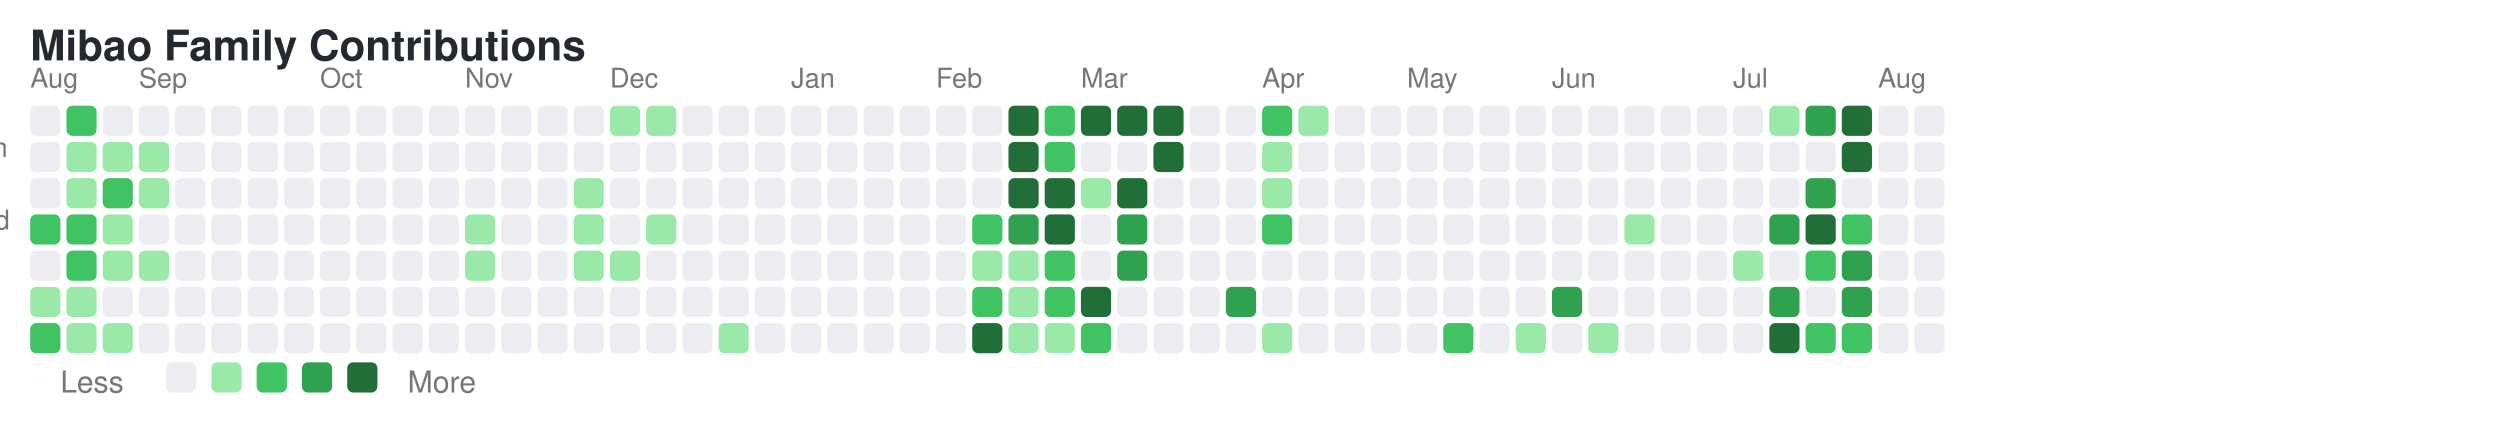
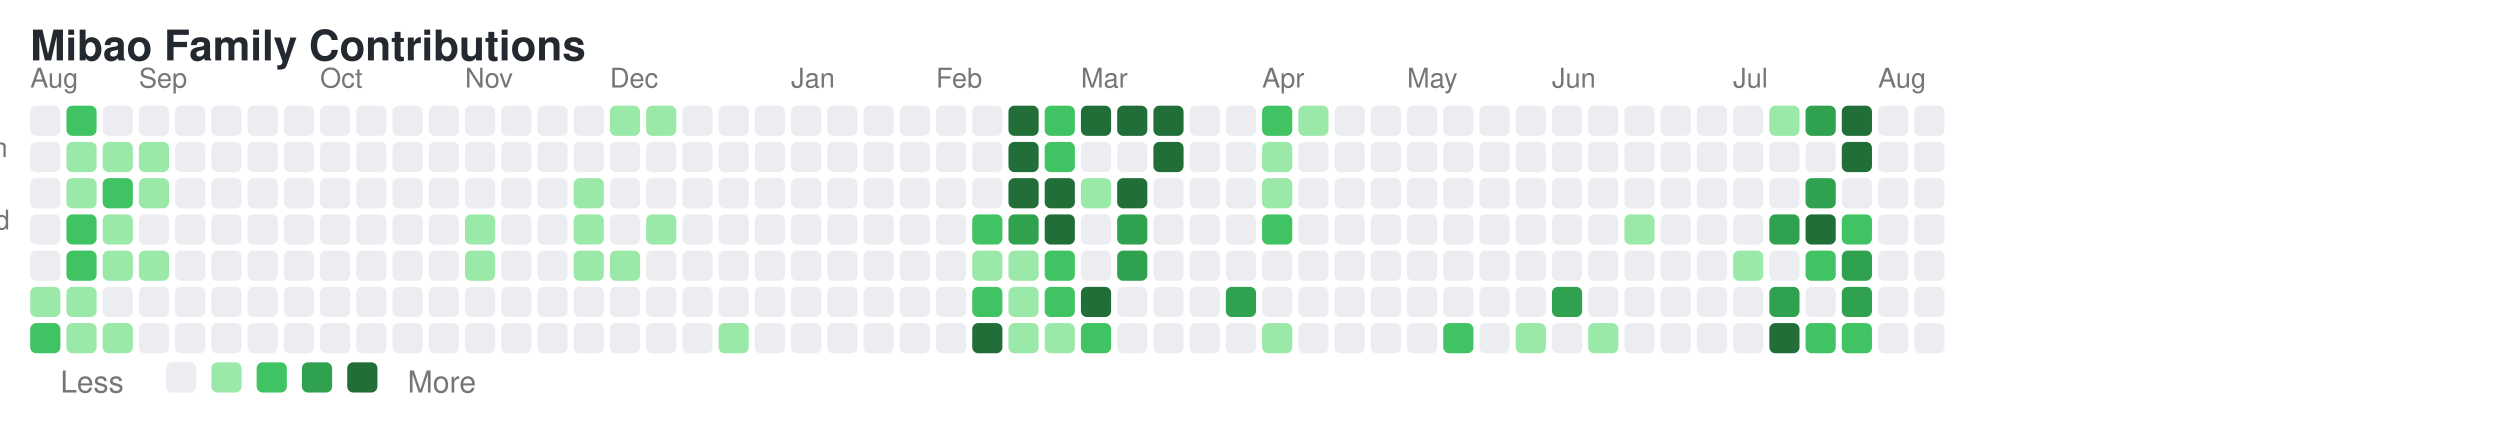
<svg xmlns="http://www.w3.org/2000/svg" width="828" height="140">
  <text x="10" y="20" font-family="-apple-system, BlinkMacSystemFont, Segoe UI, Helvetica, Arial, sans-serif" font-size="14" font-weight="600" fill="#24292f">Mibao Family Contributions</text>
  <g transform="translate(10, 35)">
    <text x="0" y="-6" font-family="-apple-system, BlinkMacSystemFont, Segoe UI, Helvetica, Arial, sans-serif" font-size="9" fill="#767676">Aug</text>
    <text x="36" y="-6" font-family="-apple-system, BlinkMacSystemFont, Segoe UI, Helvetica, Arial, sans-serif" font-size="9" fill="#767676">Sep</text>
    <text x="96" y="-6" font-family="-apple-system, BlinkMacSystemFont, Segoe UI, Helvetica, Arial, sans-serif" font-size="9" fill="#767676">Oct</text>
    <text x="144" y="-6" font-family="-apple-system, BlinkMacSystemFont, Segoe UI, Helvetica, Arial, sans-serif" font-size="9" fill="#767676">Nov</text>
    <text x="192" y="-6" font-family="-apple-system, BlinkMacSystemFont, Segoe UI, Helvetica, Arial, sans-serif" font-size="9" fill="#767676">Dec</text>
    <text x="252" y="-6" font-family="-apple-system, BlinkMacSystemFont, Segoe UI, Helvetica, Arial, sans-serif" font-size="9" fill="#767676">Jan</text>
    <text x="300" y="-6" font-family="-apple-system, BlinkMacSystemFont, Segoe UI, Helvetica, Arial, sans-serif" font-size="9" fill="#767676">Feb</text>
    <text x="348" y="-6" font-family="-apple-system, BlinkMacSystemFont, Segoe UI, Helvetica, Arial, sans-serif" font-size="9" fill="#767676">Mar</text>
    <text x="408" y="-6" font-family="-apple-system, BlinkMacSystemFont, Segoe UI, Helvetica, Arial, sans-serif" font-size="9" fill="#767676">Apr</text>
    <text x="456" y="-6" font-family="-apple-system, BlinkMacSystemFont, Segoe UI, Helvetica, Arial, sans-serif" font-size="9" fill="#767676">May</text>
    <text x="504" y="-6" font-family="-apple-system, BlinkMacSystemFont, Segoe UI, Helvetica, Arial, sans-serif" font-size="9" fill="#767676">Jun</text>
    <text x="564" y="-6" font-family="-apple-system, BlinkMacSystemFont, Segoe UI, Helvetica, Arial, sans-serif" font-size="9" fill="#767676">Jul</text>
    <text x="612" y="-6" font-family="-apple-system, BlinkMacSystemFont, Segoe UI, Helvetica, Arial, sans-serif" font-size="9" fill="#767676">Aug</text>
    <text x="-25" y="17.0" font-family="-apple-system, BlinkMacSystemFont, Segoe UI, Helvetica, Arial, sans-serif" font-size="9" fill="#767676">Mon</text>
    <text x="-25" y="41.0" font-family="-apple-system, BlinkMacSystemFont, Segoe UI, Helvetica, Arial, sans-serif" font-size="9" fill="#767676">Wed</text>
    <text x="-25" y="65.0" font-family="-apple-system, BlinkMacSystemFont, Segoe UI, Helvetica, Arial, sans-serif" font-size="9" fill="#767676">Fri</text>
    <rect x="0" y="0" width="10" height="10" fill="#ebedf0" rx="2" />
    <rect x="0" y="12" width="10" height="10" fill="#ebedf0" rx="2" />
    <rect x="0" y="24" width="10" height="10" fill="#ebedf0" rx="2" />
-     <rect x="0" y="36" width="10" height="10" fill="#40c463" rx="2" />
+     <rect x="0" y="36" width="10" height="10" fill="#ebedf0" rx="2" />
    <rect x="0" y="48" width="10" height="10" fill="#ebedf0" rx="2" />
    <rect x="0" y="60" width="10" height="10" fill="#9be9a8" rx="2" />
    <rect x="0" y="72" width="10" height="10" fill="#40c463" rx="2" />
    <rect x="12" y="0" width="10" height="10" fill="#40c463" rx="2" />
    <rect x="12" y="12" width="10" height="10" fill="#9be9a8" rx="2" />
    <rect x="12" y="24" width="10" height="10" fill="#9be9a8" rx="2" />
    <rect x="12" y="36" width="10" height="10" fill="#40c463" rx="2" />
    <rect x="12" y="48" width="10" height="10" fill="#40c463" rx="2" />
    <rect x="12" y="60" width="10" height="10" fill="#9be9a8" rx="2" />
    <rect x="12" y="72" width="10" height="10" fill="#9be9a8" rx="2" />
    <rect x="24" y="0" width="10" height="10" fill="#ebedf0" rx="2" />
    <rect x="24" y="12" width="10" height="10" fill="#9be9a8" rx="2" />
    <rect x="24" y="24" width="10" height="10" fill="#40c463" rx="2" />
    <rect x="24" y="36" width="10" height="10" fill="#9be9a8" rx="2" />
    <rect x="24" y="48" width="10" height="10" fill="#9be9a8" rx="2" />
    <rect x="24" y="60" width="10" height="10" fill="#ebedf0" rx="2" />
    <rect x="24" y="72" width="10" height="10" fill="#9be9a8" rx="2" />
    <rect x="36" y="0" width="10" height="10" fill="#ebedf0" rx="2" />
    <rect x="36" y="12" width="10" height="10" fill="#9be9a8" rx="2" />
    <rect x="36" y="24" width="10" height="10" fill="#9be9a8" rx="2" />
    <rect x="36" y="36" width="10" height="10" fill="#ebedf0" rx="2" />
    <rect x="36" y="48" width="10" height="10" fill="#9be9a8" rx="2" />
    <rect x="36" y="60" width="10" height="10" fill="#ebedf0" rx="2" />
    <rect x="36" y="72" width="10" height="10" fill="#ebedf0" rx="2" />
    <rect x="48" y="0" width="10" height="10" fill="#ebedf0" rx="2" />
    <rect x="48" y="12" width="10" height="10" fill="#ebedf0" rx="2" />
    <rect x="48" y="24" width="10" height="10" fill="#ebedf0" rx="2" />
    <rect x="48" y="36" width="10" height="10" fill="#ebedf0" rx="2" />
    <rect x="48" y="48" width="10" height="10" fill="#ebedf0" rx="2" />
    <rect x="48" y="60" width="10" height="10" fill="#ebedf0" rx="2" />
    <rect x="48" y="72" width="10" height="10" fill="#ebedf0" rx="2" />
    <rect x="60" y="0" width="10" height="10" fill="#ebedf0" rx="2" />
    <rect x="60" y="12" width="10" height="10" fill="#ebedf0" rx="2" />
    <rect x="60" y="24" width="10" height="10" fill="#ebedf0" rx="2" />
    <rect x="60" y="36" width="10" height="10" fill="#ebedf0" rx="2" />
    <rect x="60" y="48" width="10" height="10" fill="#ebedf0" rx="2" />
    <rect x="60" y="60" width="10" height="10" fill="#ebedf0" rx="2" />
    <rect x="60" y="72" width="10" height="10" fill="#ebedf0" rx="2" />
    <rect x="72" y="0" width="10" height="10" fill="#ebedf0" rx="2" />
    <rect x="72" y="12" width="10" height="10" fill="#ebedf0" rx="2" />
    <rect x="72" y="24" width="10" height="10" fill="#ebedf0" rx="2" />
    <rect x="72" y="36" width="10" height="10" fill="#ebedf0" rx="2" />
    <rect x="72" y="48" width="10" height="10" fill="#ebedf0" rx="2" />
    <rect x="72" y="60" width="10" height="10" fill="#ebedf0" rx="2" />
    <rect x="72" y="72" width="10" height="10" fill="#ebedf0" rx="2" />
    <rect x="84" y="0" width="10" height="10" fill="#ebedf0" rx="2" />
    <rect x="84" y="12" width="10" height="10" fill="#ebedf0" rx="2" />
    <rect x="84" y="24" width="10" height="10" fill="#ebedf0" rx="2" />
    <rect x="84" y="36" width="10" height="10" fill="#ebedf0" rx="2" />
    <rect x="84" y="48" width="10" height="10" fill="#ebedf0" rx="2" />
    <rect x="84" y="60" width="10" height="10" fill="#ebedf0" rx="2" />
    <rect x="84" y="72" width="10" height="10" fill="#ebedf0" rx="2" />
    <rect x="96" y="0" width="10" height="10" fill="#ebedf0" rx="2" />
    <rect x="96" y="12" width="10" height="10" fill="#ebedf0" rx="2" />
    <rect x="96" y="24" width="10" height="10" fill="#ebedf0" rx="2" />
    <rect x="96" y="36" width="10" height="10" fill="#ebedf0" rx="2" />
    <rect x="96" y="48" width="10" height="10" fill="#ebedf0" rx="2" />
    <rect x="96" y="60" width="10" height="10" fill="#ebedf0" rx="2" />
    <rect x="96" y="72" width="10" height="10" fill="#ebedf0" rx="2" />
    <rect x="108" y="0" width="10" height="10" fill="#ebedf0" rx="2" />
    <rect x="108" y="12" width="10" height="10" fill="#ebedf0" rx="2" />
    <rect x="108" y="24" width="10" height="10" fill="#ebedf0" rx="2" />
    <rect x="108" y="36" width="10" height="10" fill="#ebedf0" rx="2" />
    <rect x="108" y="48" width="10" height="10" fill="#ebedf0" rx="2" />
    <rect x="108" y="60" width="10" height="10" fill="#ebedf0" rx="2" />
    <rect x="108" y="72" width="10" height="10" fill="#ebedf0" rx="2" />
    <rect x="120" y="0" width="10" height="10" fill="#ebedf0" rx="2" />
    <rect x="120" y="12" width="10" height="10" fill="#ebedf0" rx="2" />
    <rect x="120" y="24" width="10" height="10" fill="#ebedf0" rx="2" />
    <rect x="120" y="36" width="10" height="10" fill="#ebedf0" rx="2" />
    <rect x="120" y="48" width="10" height="10" fill="#ebedf0" rx="2" />
    <rect x="120" y="60" width="10" height="10" fill="#ebedf0" rx="2" />
    <rect x="120" y="72" width="10" height="10" fill="#ebedf0" rx="2" />
    <rect x="132" y="0" width="10" height="10" fill="#ebedf0" rx="2" />
    <rect x="132" y="12" width="10" height="10" fill="#ebedf0" rx="2" />
    <rect x="132" y="24" width="10" height="10" fill="#ebedf0" rx="2" />
    <rect x="132" y="36" width="10" height="10" fill="#ebedf0" rx="2" />
    <rect x="132" y="48" width="10" height="10" fill="#ebedf0" rx="2" />
    <rect x="132" y="60" width="10" height="10" fill="#ebedf0" rx="2" />
    <rect x="132" y="72" width="10" height="10" fill="#ebedf0" rx="2" />
    <rect x="144" y="0" width="10" height="10" fill="#ebedf0" rx="2" />
    <rect x="144" y="12" width="10" height="10" fill="#ebedf0" rx="2" />
    <rect x="144" y="24" width="10" height="10" fill="#ebedf0" rx="2" />
    <rect x="144" y="36" width="10" height="10" fill="#9be9a8" rx="2" />
    <rect x="144" y="48" width="10" height="10" fill="#9be9a8" rx="2" />
    <rect x="144" y="60" width="10" height="10" fill="#ebedf0" rx="2" />
    <rect x="144" y="72" width="10" height="10" fill="#ebedf0" rx="2" />
    <rect x="156" y="0" width="10" height="10" fill="#ebedf0" rx="2" />
    <rect x="156" y="12" width="10" height="10" fill="#ebedf0" rx="2" />
    <rect x="156" y="24" width="10" height="10" fill="#ebedf0" rx="2" />
    <rect x="156" y="36" width="10" height="10" fill="#ebedf0" rx="2" />
    <rect x="156" y="48" width="10" height="10" fill="#ebedf0" rx="2" />
    <rect x="156" y="60" width="10" height="10" fill="#ebedf0" rx="2" />
    <rect x="156" y="72" width="10" height="10" fill="#ebedf0" rx="2" />
    <rect x="168" y="0" width="10" height="10" fill="#ebedf0" rx="2" />
    <rect x="168" y="12" width="10" height="10" fill="#ebedf0" rx="2" />
    <rect x="168" y="24" width="10" height="10" fill="#ebedf0" rx="2" />
    <rect x="168" y="36" width="10" height="10" fill="#ebedf0" rx="2" />
    <rect x="168" y="48" width="10" height="10" fill="#ebedf0" rx="2" />
    <rect x="168" y="60" width="10" height="10" fill="#ebedf0" rx="2" />
    <rect x="168" y="72" width="10" height="10" fill="#ebedf0" rx="2" />
    <rect x="180" y="0" width="10" height="10" fill="#ebedf0" rx="2" />
    <rect x="180" y="12" width="10" height="10" fill="#ebedf0" rx="2" />
    <rect x="180" y="24" width="10" height="10" fill="#9be9a8" rx="2" />
    <rect x="180" y="36" width="10" height="10" fill="#9be9a8" rx="2" />
    <rect x="180" y="48" width="10" height="10" fill="#9be9a8" rx="2" />
    <rect x="180" y="60" width="10" height="10" fill="#ebedf0" rx="2" />
    <rect x="180" y="72" width="10" height="10" fill="#ebedf0" rx="2" />
    <rect x="192" y="0" width="10" height="10" fill="#9be9a8" rx="2" />
    <rect x="192" y="12" width="10" height="10" fill="#ebedf0" rx="2" />
    <rect x="192" y="24" width="10" height="10" fill="#ebedf0" rx="2" />
    <rect x="192" y="36" width="10" height="10" fill="#ebedf0" rx="2" />
    <rect x="192" y="48" width="10" height="10" fill="#9be9a8" rx="2" />
    <rect x="192" y="60" width="10" height="10" fill="#ebedf0" rx="2" />
    <rect x="192" y="72" width="10" height="10" fill="#ebedf0" rx="2" />
    <rect x="204" y="0" width="10" height="10" fill="#9be9a8" rx="2" />
    <rect x="204" y="12" width="10" height="10" fill="#ebedf0" rx="2" />
    <rect x="204" y="24" width="10" height="10" fill="#ebedf0" rx="2" />
    <rect x="204" y="36" width="10" height="10" fill="#9be9a8" rx="2" />
    <rect x="204" y="48" width="10" height="10" fill="#ebedf0" rx="2" />
    <rect x="204" y="60" width="10" height="10" fill="#ebedf0" rx="2" />
    <rect x="204" y="72" width="10" height="10" fill="#ebedf0" rx="2" />
    <rect x="216" y="0" width="10" height="10" fill="#ebedf0" rx="2" />
    <rect x="216" y="12" width="10" height="10" fill="#ebedf0" rx="2" />
    <rect x="216" y="24" width="10" height="10" fill="#ebedf0" rx="2" />
    <rect x="216" y="36" width="10" height="10" fill="#ebedf0" rx="2" />
    <rect x="216" y="48" width="10" height="10" fill="#ebedf0" rx="2" />
    <rect x="216" y="60" width="10" height="10" fill="#ebedf0" rx="2" />
    <rect x="216" y="72" width="10" height="10" fill="#ebedf0" rx="2" />
    <rect x="228" y="0" width="10" height="10" fill="#ebedf0" rx="2" />
    <rect x="228" y="12" width="10" height="10" fill="#ebedf0" rx="2" />
    <rect x="228" y="24" width="10" height="10" fill="#ebedf0" rx="2" />
    <rect x="228" y="36" width="10" height="10" fill="#ebedf0" rx="2" />
    <rect x="228" y="48" width="10" height="10" fill="#ebedf0" rx="2" />
    <rect x="228" y="60" width="10" height="10" fill="#ebedf0" rx="2" />
    <rect x="228" y="72" width="10" height="10" fill="#9be9a8" rx="2" />
    <rect x="240" y="0" width="10" height="10" fill="#ebedf0" rx="2" />
    <rect x="240" y="12" width="10" height="10" fill="#ebedf0" rx="2" />
    <rect x="240" y="24" width="10" height="10" fill="#ebedf0" rx="2" />
    <rect x="240" y="36" width="10" height="10" fill="#ebedf0" rx="2" />
    <rect x="240" y="48" width="10" height="10" fill="#ebedf0" rx="2" />
    <rect x="240" y="60" width="10" height="10" fill="#ebedf0" rx="2" />
    <rect x="240" y="72" width="10" height="10" fill="#ebedf0" rx="2" />
    <rect x="252" y="0" width="10" height="10" fill="#ebedf0" rx="2" />
    <rect x="252" y="12" width="10" height="10" fill="#ebedf0" rx="2" />
    <rect x="252" y="24" width="10" height="10" fill="#ebedf0" rx="2" />
    <rect x="252" y="36" width="10" height="10" fill="#ebedf0" rx="2" />
    <rect x="252" y="48" width="10" height="10" fill="#ebedf0" rx="2" />
    <rect x="252" y="60" width="10" height="10" fill="#ebedf0" rx="2" />
    <rect x="252" y="72" width="10" height="10" fill="#ebedf0" rx="2" />
    <rect x="264" y="0" width="10" height="10" fill="#ebedf0" rx="2" />
    <rect x="264" y="12" width="10" height="10" fill="#ebedf0" rx="2" />
    <rect x="264" y="24" width="10" height="10" fill="#ebedf0" rx="2" />
    <rect x="264" y="36" width="10" height="10" fill="#ebedf0" rx="2" />
    <rect x="264" y="48" width="10" height="10" fill="#ebedf0" rx="2" />
    <rect x="264" y="60" width="10" height="10" fill="#ebedf0" rx="2" />
    <rect x="264" y="72" width="10" height="10" fill="#ebedf0" rx="2" />
    <rect x="276" y="0" width="10" height="10" fill="#ebedf0" rx="2" />
    <rect x="276" y="12" width="10" height="10" fill="#ebedf0" rx="2" />
    <rect x="276" y="24" width="10" height="10" fill="#ebedf0" rx="2" />
    <rect x="276" y="36" width="10" height="10" fill="#ebedf0" rx="2" />
    <rect x="276" y="48" width="10" height="10" fill="#ebedf0" rx="2" />
    <rect x="276" y="60" width="10" height="10" fill="#ebedf0" rx="2" />
    <rect x="276" y="72" width="10" height="10" fill="#ebedf0" rx="2" />
    <rect x="288" y="0" width="10" height="10" fill="#ebedf0" rx="2" />
    <rect x="288" y="12" width="10" height="10" fill="#ebedf0" rx="2" />
    <rect x="288" y="24" width="10" height="10" fill="#ebedf0" rx="2" />
    <rect x="288" y="36" width="10" height="10" fill="#ebedf0" rx="2" />
    <rect x="288" y="48" width="10" height="10" fill="#ebedf0" rx="2" />
    <rect x="288" y="60" width="10" height="10" fill="#ebedf0" rx="2" />
    <rect x="288" y="72" width="10" height="10" fill="#ebedf0" rx="2" />
    <rect x="300" y="0" width="10" height="10" fill="#ebedf0" rx="2" />
    <rect x="300" y="12" width="10" height="10" fill="#ebedf0" rx="2" />
    <rect x="300" y="24" width="10" height="10" fill="#ebedf0" rx="2" />
    <rect x="300" y="36" width="10" height="10" fill="#ebedf0" rx="2" />
    <rect x="300" y="48" width="10" height="10" fill="#ebedf0" rx="2" />
    <rect x="300" y="60" width="10" height="10" fill="#ebedf0" rx="2" />
    <rect x="300" y="72" width="10" height="10" fill="#ebedf0" rx="2" />
    <rect x="312" y="0" width="10" height="10" fill="#ebedf0" rx="2" />
    <rect x="312" y="12" width="10" height="10" fill="#ebedf0" rx="2" />
    <rect x="312" y="24" width="10" height="10" fill="#ebedf0" rx="2" />
    <rect x="312" y="36" width="10" height="10" fill="#40c463" rx="2" />
    <rect x="312" y="48" width="10" height="10" fill="#9be9a8" rx="2" />
    <rect x="312" y="60" width="10" height="10" fill="#40c463" rx="2" />
    <rect x="312" y="72" width="10" height="10" fill="#216e39" rx="2" />
    <rect x="324" y="0" width="10" height="10" fill="#216e39" rx="2" />
    <rect x="324" y="12" width="10" height="10" fill="#216e39" rx="2" />
    <rect x="324" y="24" width="10" height="10" fill="#216e39" rx="2" />
    <rect x="324" y="36" width="10" height="10" fill="#30a14e" rx="2" />
    <rect x="324" y="48" width="10" height="10" fill="#9be9a8" rx="2" />
    <rect x="324" y="60" width="10" height="10" fill="#9be9a8" rx="2" />
    <rect x="324" y="72" width="10" height="10" fill="#9be9a8" rx="2" />
    <rect x="336" y="0" width="10" height="10" fill="#40c463" rx="2" />
    <rect x="336" y="12" width="10" height="10" fill="#40c463" rx="2" />
    <rect x="336" y="24" width="10" height="10" fill="#216e39" rx="2" />
    <rect x="336" y="36" width="10" height="10" fill="#216e39" rx="2" />
    <rect x="336" y="48" width="10" height="10" fill="#40c463" rx="2" />
    <rect x="336" y="60" width="10" height="10" fill="#40c463" rx="2" />
    <rect x="336" y="72" width="10" height="10" fill="#9be9a8" rx="2" />
    <rect x="348" y="0" width="10" height="10" fill="#216e39" rx="2" />
    <rect x="348" y="12" width="10" height="10" fill="#ebedf0" rx="2" />
    <rect x="348" y="24" width="10" height="10" fill="#9be9a8" rx="2" />
    <rect x="348" y="36" width="10" height="10" fill="#ebedf0" rx="2" />
    <rect x="348" y="48" width="10" height="10" fill="#ebedf0" rx="2" />
    <rect x="348" y="60" width="10" height="10" fill="#216e39" rx="2" />
    <rect x="348" y="72" width="10" height="10" fill="#40c463" rx="2" />
    <rect x="360" y="0" width="10" height="10" fill="#216e39" rx="2" />
    <rect x="360" y="12" width="10" height="10" fill="#ebedf0" rx="2" />
    <rect x="360" y="24" width="10" height="10" fill="#216e39" rx="2" />
    <rect x="360" y="36" width="10" height="10" fill="#30a14e" rx="2" />
    <rect x="360" y="48" width="10" height="10" fill="#30a14e" rx="2" />
    <rect x="360" y="60" width="10" height="10" fill="#ebedf0" rx="2" />
    <rect x="360" y="72" width="10" height="10" fill="#ebedf0" rx="2" />
    <rect x="372" y="0" width="10" height="10" fill="#216e39" rx="2" />
    <rect x="372" y="12" width="10" height="10" fill="#216e39" rx="2" />
    <rect x="372" y="24" width="10" height="10" fill="#ebedf0" rx="2" />
    <rect x="372" y="36" width="10" height="10" fill="#ebedf0" rx="2" />
    <rect x="372" y="48" width="10" height="10" fill="#ebedf0" rx="2" />
    <rect x="372" y="60" width="10" height="10" fill="#ebedf0" rx="2" />
    <rect x="372" y="72" width="10" height="10" fill="#ebedf0" rx="2" />
    <rect x="384" y="0" width="10" height="10" fill="#ebedf0" rx="2" />
    <rect x="384" y="12" width="10" height="10" fill="#ebedf0" rx="2" />
    <rect x="384" y="24" width="10" height="10" fill="#ebedf0" rx="2" />
    <rect x="384" y="36" width="10" height="10" fill="#ebedf0" rx="2" />
    <rect x="384" y="48" width="10" height="10" fill="#ebedf0" rx="2" />
    <rect x="384" y="60" width="10" height="10" fill="#ebedf0" rx="2" />
    <rect x="384" y="72" width="10" height="10" fill="#ebedf0" rx="2" />
    <rect x="396" y="0" width="10" height="10" fill="#ebedf0" rx="2" />
    <rect x="396" y="12" width="10" height="10" fill="#ebedf0" rx="2" />
    <rect x="396" y="24" width="10" height="10" fill="#ebedf0" rx="2" />
    <rect x="396" y="36" width="10" height="10" fill="#ebedf0" rx="2" />
    <rect x="396" y="48" width="10" height="10" fill="#ebedf0" rx="2" />
    <rect x="396" y="60" width="10" height="10" fill="#30a14e" rx="2" />
    <rect x="396" y="72" width="10" height="10" fill="#ebedf0" rx="2" />
    <rect x="408" y="0" width="10" height="10" fill="#40c463" rx="2" />
    <rect x="408" y="12" width="10" height="10" fill="#9be9a8" rx="2" />
    <rect x="408" y="24" width="10" height="10" fill="#9be9a8" rx="2" />
    <rect x="408" y="36" width="10" height="10" fill="#40c463" rx="2" />
    <rect x="408" y="48" width="10" height="10" fill="#ebedf0" rx="2" />
    <rect x="408" y="60" width="10" height="10" fill="#ebedf0" rx="2" />
    <rect x="408" y="72" width="10" height="10" fill="#9be9a8" rx="2" />
    <rect x="420" y="0" width="10" height="10" fill="#9be9a8" rx="2" />
    <rect x="420" y="12" width="10" height="10" fill="#ebedf0" rx="2" />
    <rect x="420" y="24" width="10" height="10" fill="#ebedf0" rx="2" />
    <rect x="420" y="36" width="10" height="10" fill="#ebedf0" rx="2" />
    <rect x="420" y="48" width="10" height="10" fill="#ebedf0" rx="2" />
    <rect x="420" y="60" width="10" height="10" fill="#ebedf0" rx="2" />
    <rect x="420" y="72" width="10" height="10" fill="#ebedf0" rx="2" />
    <rect x="432" y="0" width="10" height="10" fill="#ebedf0" rx="2" />
    <rect x="432" y="12" width="10" height="10" fill="#ebedf0" rx="2" />
    <rect x="432" y="24" width="10" height="10" fill="#ebedf0" rx="2" />
    <rect x="432" y="36" width="10" height="10" fill="#ebedf0" rx="2" />
    <rect x="432" y="48" width="10" height="10" fill="#ebedf0" rx="2" />
    <rect x="432" y="60" width="10" height="10" fill="#ebedf0" rx="2" />
    <rect x="432" y="72" width="10" height="10" fill="#ebedf0" rx="2" />
    <rect x="444" y="0" width="10" height="10" fill="#ebedf0" rx="2" />
    <rect x="444" y="12" width="10" height="10" fill="#ebedf0" rx="2" />
    <rect x="444" y="24" width="10" height="10" fill="#ebedf0" rx="2" />
    <rect x="444" y="36" width="10" height="10" fill="#ebedf0" rx="2" />
    <rect x="444" y="48" width="10" height="10" fill="#ebedf0" rx="2" />
    <rect x="444" y="60" width="10" height="10" fill="#ebedf0" rx="2" />
    <rect x="444" y="72" width="10" height="10" fill="#ebedf0" rx="2" />
    <rect x="456" y="0" width="10" height="10" fill="#ebedf0" rx="2" />
    <rect x="456" y="12" width="10" height="10" fill="#ebedf0" rx="2" />
    <rect x="456" y="24" width="10" height="10" fill="#ebedf0" rx="2" />
    <rect x="456" y="36" width="10" height="10" fill="#ebedf0" rx="2" />
    <rect x="456" y="48" width="10" height="10" fill="#ebedf0" rx="2" />
    <rect x="456" y="60" width="10" height="10" fill="#ebedf0" rx="2" />
    <rect x="456" y="72" width="10" height="10" fill="#ebedf0" rx="2" />
    <rect x="468" y="0" width="10" height="10" fill="#ebedf0" rx="2" />
    <rect x="468" y="12" width="10" height="10" fill="#ebedf0" rx="2" />
    <rect x="468" y="24" width="10" height="10" fill="#ebedf0" rx="2" />
    <rect x="468" y="36" width="10" height="10" fill="#ebedf0" rx="2" />
    <rect x="468" y="48" width="10" height="10" fill="#ebedf0" rx="2" />
    <rect x="468" y="60" width="10" height="10" fill="#ebedf0" rx="2" />
    <rect x="468" y="72" width="10" height="10" fill="#40c463" rx="2" />
    <rect x="480" y="0" width="10" height="10" fill="#ebedf0" rx="2" />
    <rect x="480" y="12" width="10" height="10" fill="#ebedf0" rx="2" />
    <rect x="480" y="24" width="10" height="10" fill="#ebedf0" rx="2" />
    <rect x="480" y="36" width="10" height="10" fill="#ebedf0" rx="2" />
    <rect x="480" y="48" width="10" height="10" fill="#ebedf0" rx="2" />
    <rect x="480" y="60" width="10" height="10" fill="#ebedf0" rx="2" />
    <rect x="480" y="72" width="10" height="10" fill="#ebedf0" rx="2" />
    <rect x="492" y="0" width="10" height="10" fill="#ebedf0" rx="2" />
    <rect x="492" y="12" width="10" height="10" fill="#ebedf0" rx="2" />
    <rect x="492" y="24" width="10" height="10" fill="#ebedf0" rx="2" />
    <rect x="492" y="36" width="10" height="10" fill="#ebedf0" rx="2" />
    <rect x="492" y="48" width="10" height="10" fill="#ebedf0" rx="2" />
    <rect x="492" y="60" width="10" height="10" fill="#ebedf0" rx="2" />
    <rect x="492" y="72" width="10" height="10" fill="#9be9a8" rx="2" />
    <rect x="504" y="0" width="10" height="10" fill="#ebedf0" rx="2" />
    <rect x="504" y="12" width="10" height="10" fill="#ebedf0" rx="2" />
    <rect x="504" y="24" width="10" height="10" fill="#ebedf0" rx="2" />
    <rect x="504" y="36" width="10" height="10" fill="#ebedf0" rx="2" />
    <rect x="504" y="48" width="10" height="10" fill="#ebedf0" rx="2" />
    <rect x="504" y="60" width="10" height="10" fill="#30a14e" rx="2" />
    <rect x="504" y="72" width="10" height="10" fill="#ebedf0" rx="2" />
    <rect x="516" y="0" width="10" height="10" fill="#ebedf0" rx="2" />
    <rect x="516" y="12" width="10" height="10" fill="#ebedf0" rx="2" />
    <rect x="516" y="24" width="10" height="10" fill="#ebedf0" rx="2" />
    <rect x="516" y="36" width="10" height="10" fill="#ebedf0" rx="2" />
    <rect x="516" y="48" width="10" height="10" fill="#ebedf0" rx="2" />
    <rect x="516" y="60" width="10" height="10" fill="#ebedf0" rx="2" />
    <rect x="516" y="72" width="10" height="10" fill="#9be9a8" rx="2" />
    <rect x="528" y="0" width="10" height="10" fill="#ebedf0" rx="2" />
    <rect x="528" y="12" width="10" height="10" fill="#ebedf0" rx="2" />
    <rect x="528" y="24" width="10" height="10" fill="#ebedf0" rx="2" />
    <rect x="528" y="36" width="10" height="10" fill="#9be9a8" rx="2" />
    <rect x="528" y="48" width="10" height="10" fill="#ebedf0" rx="2" />
    <rect x="528" y="60" width="10" height="10" fill="#ebedf0" rx="2" />
    <rect x="528" y="72" width="10" height="10" fill="#ebedf0" rx="2" />
    <rect x="540" y="0" width="10" height="10" fill="#ebedf0" rx="2" />
    <rect x="540" y="12" width="10" height="10" fill="#ebedf0" rx="2" />
    <rect x="540" y="24" width="10" height="10" fill="#ebedf0" rx="2" />
    <rect x="540" y="36" width="10" height="10" fill="#ebedf0" rx="2" />
    <rect x="540" y="48" width="10" height="10" fill="#ebedf0" rx="2" />
    <rect x="540" y="60" width="10" height="10" fill="#ebedf0" rx="2" />
    <rect x="540" y="72" width="10" height="10" fill="#ebedf0" rx="2" />
    <rect x="552" y="0" width="10" height="10" fill="#ebedf0" rx="2" />
    <rect x="552" y="12" width="10" height="10" fill="#ebedf0" rx="2" />
    <rect x="552" y="24" width="10" height="10" fill="#ebedf0" rx="2" />
    <rect x="552" y="36" width="10" height="10" fill="#ebedf0" rx="2" />
    <rect x="552" y="48" width="10" height="10" fill="#ebedf0" rx="2" />
    <rect x="552" y="60" width="10" height="10" fill="#ebedf0" rx="2" />
    <rect x="552" y="72" width="10" height="10" fill="#ebedf0" rx="2" />
    <rect x="564" y="0" width="10" height="10" fill="#ebedf0" rx="2" />
    <rect x="564" y="12" width="10" height="10" fill="#ebedf0" rx="2" />
    <rect x="564" y="24" width="10" height="10" fill="#ebedf0" rx="2" />
    <rect x="564" y="36" width="10" height="10" fill="#ebedf0" rx="2" />
    <rect x="564" y="48" width="10" height="10" fill="#9be9a8" rx="2" />
    <rect x="564" y="60" width="10" height="10" fill="#ebedf0" rx="2" />
    <rect x="564" y="72" width="10" height="10" fill="#ebedf0" rx="2" />
    <rect x="576" y="0" width="10" height="10" fill="#9be9a8" rx="2" />
    <rect x="576" y="12" width="10" height="10" fill="#ebedf0" rx="2" />
    <rect x="576" y="24" width="10" height="10" fill="#ebedf0" rx="2" />
    <rect x="576" y="36" width="10" height="10" fill="#30a14e" rx="2" />
    <rect x="576" y="48" width="10" height="10" fill="#ebedf0" rx="2" />
    <rect x="576" y="60" width="10" height="10" fill="#30a14e" rx="2" />
    <rect x="576" y="72" width="10" height="10" fill="#216e39" rx="2" />
    <rect x="588" y="0" width="10" height="10" fill="#30a14e" rx="2" />
    <rect x="588" y="12" width="10" height="10" fill="#ebedf0" rx="2" />
    <rect x="588" y="24" width="10" height="10" fill="#30a14e" rx="2" />
    <rect x="588" y="36" width="10" height="10" fill="#216e39" rx="2" />
    <rect x="588" y="48" width="10" height="10" fill="#40c463" rx="2" />
    <rect x="588" y="60" width="10" height="10" fill="#ebedf0" rx="2" />
    <rect x="588" y="72" width="10" height="10" fill="#40c463" rx="2" />
    <rect x="600" y="0" width="10" height="10" fill="#216e39" rx="2" />
    <rect x="600" y="12" width="10" height="10" fill="#216e39" rx="2" />
    <rect x="600" y="24" width="10" height="10" fill="#ebedf0" rx="2" />
    <rect x="600" y="36" width="10" height="10" fill="#40c463" rx="2" />
    <rect x="600" y="48" width="10" height="10" fill="#30a14e" rx="2" />
    <rect x="600" y="60" width="10" height="10" fill="#30a14e" rx="2" />
    <rect x="600" y="72" width="10" height="10" fill="#40c463" rx="2" />
    <rect x="612" y="0" width="10" height="10" fill="#ebedf0" rx="2" />
    <rect x="612" y="12" width="10" height="10" fill="#ebedf0" rx="2" />
    <rect x="612" y="24" width="10" height="10" fill="#ebedf0" rx="2" />
    <rect x="612" y="36" width="10" height="10" fill="#ebedf0" rx="2" />
    <rect x="612" y="48" width="10" height="10" fill="#ebedf0" rx="2" />
    <rect x="612" y="60" width="10" height="10" fill="#ebedf0" rx="2" />
    <rect x="612" y="72" width="10" height="10" fill="#ebedf0" rx="2" />
    <rect x="624" y="0" width="10" height="10" fill="#ebedf0" rx="2" />
    <rect x="624" y="12" width="10" height="10" fill="#ebedf0" rx="2" />
    <rect x="624" y="24" width="10" height="10" fill="#ebedf0" rx="2" />
    <rect x="624" y="36" width="10" height="10" fill="#ebedf0" rx="2" />
    <rect x="624" y="48" width="10" height="10" fill="#ebedf0" rx="2" />
    <rect x="624" y="60" width="10" height="10" fill="#ebedf0" rx="2" />
    <rect x="624" y="72" width="10" height="10" fill="#ebedf0" rx="2" />
    <text x="10" y="95" font-family="-apple-system, BlinkMacSystemFont, Segoe UI, Helvetica, Arial, sans-serif" font-size="10" fill="#767676">Less</text>
    <rect x="45" y="85" width="10" height="10" fill="#ebedf0" rx="2" />
    <rect x="60" y="85" width="10" height="10" fill="#9be9a8" rx="2" />
    <rect x="75" y="85" width="10" height="10" fill="#40c463" rx="2" />
    <rect x="90" y="85" width="10" height="10" fill="#30a14e" rx="2" />
    <rect x="105" y="85" width="10" height="10" fill="#216e39" rx="2" />
    <text x="125" y="95" font-family="-apple-system, BlinkMacSystemFont, Segoe UI, Helvetica, Arial, sans-serif" font-size="10" fill="#767676">More</text>
  </g>
</svg>
